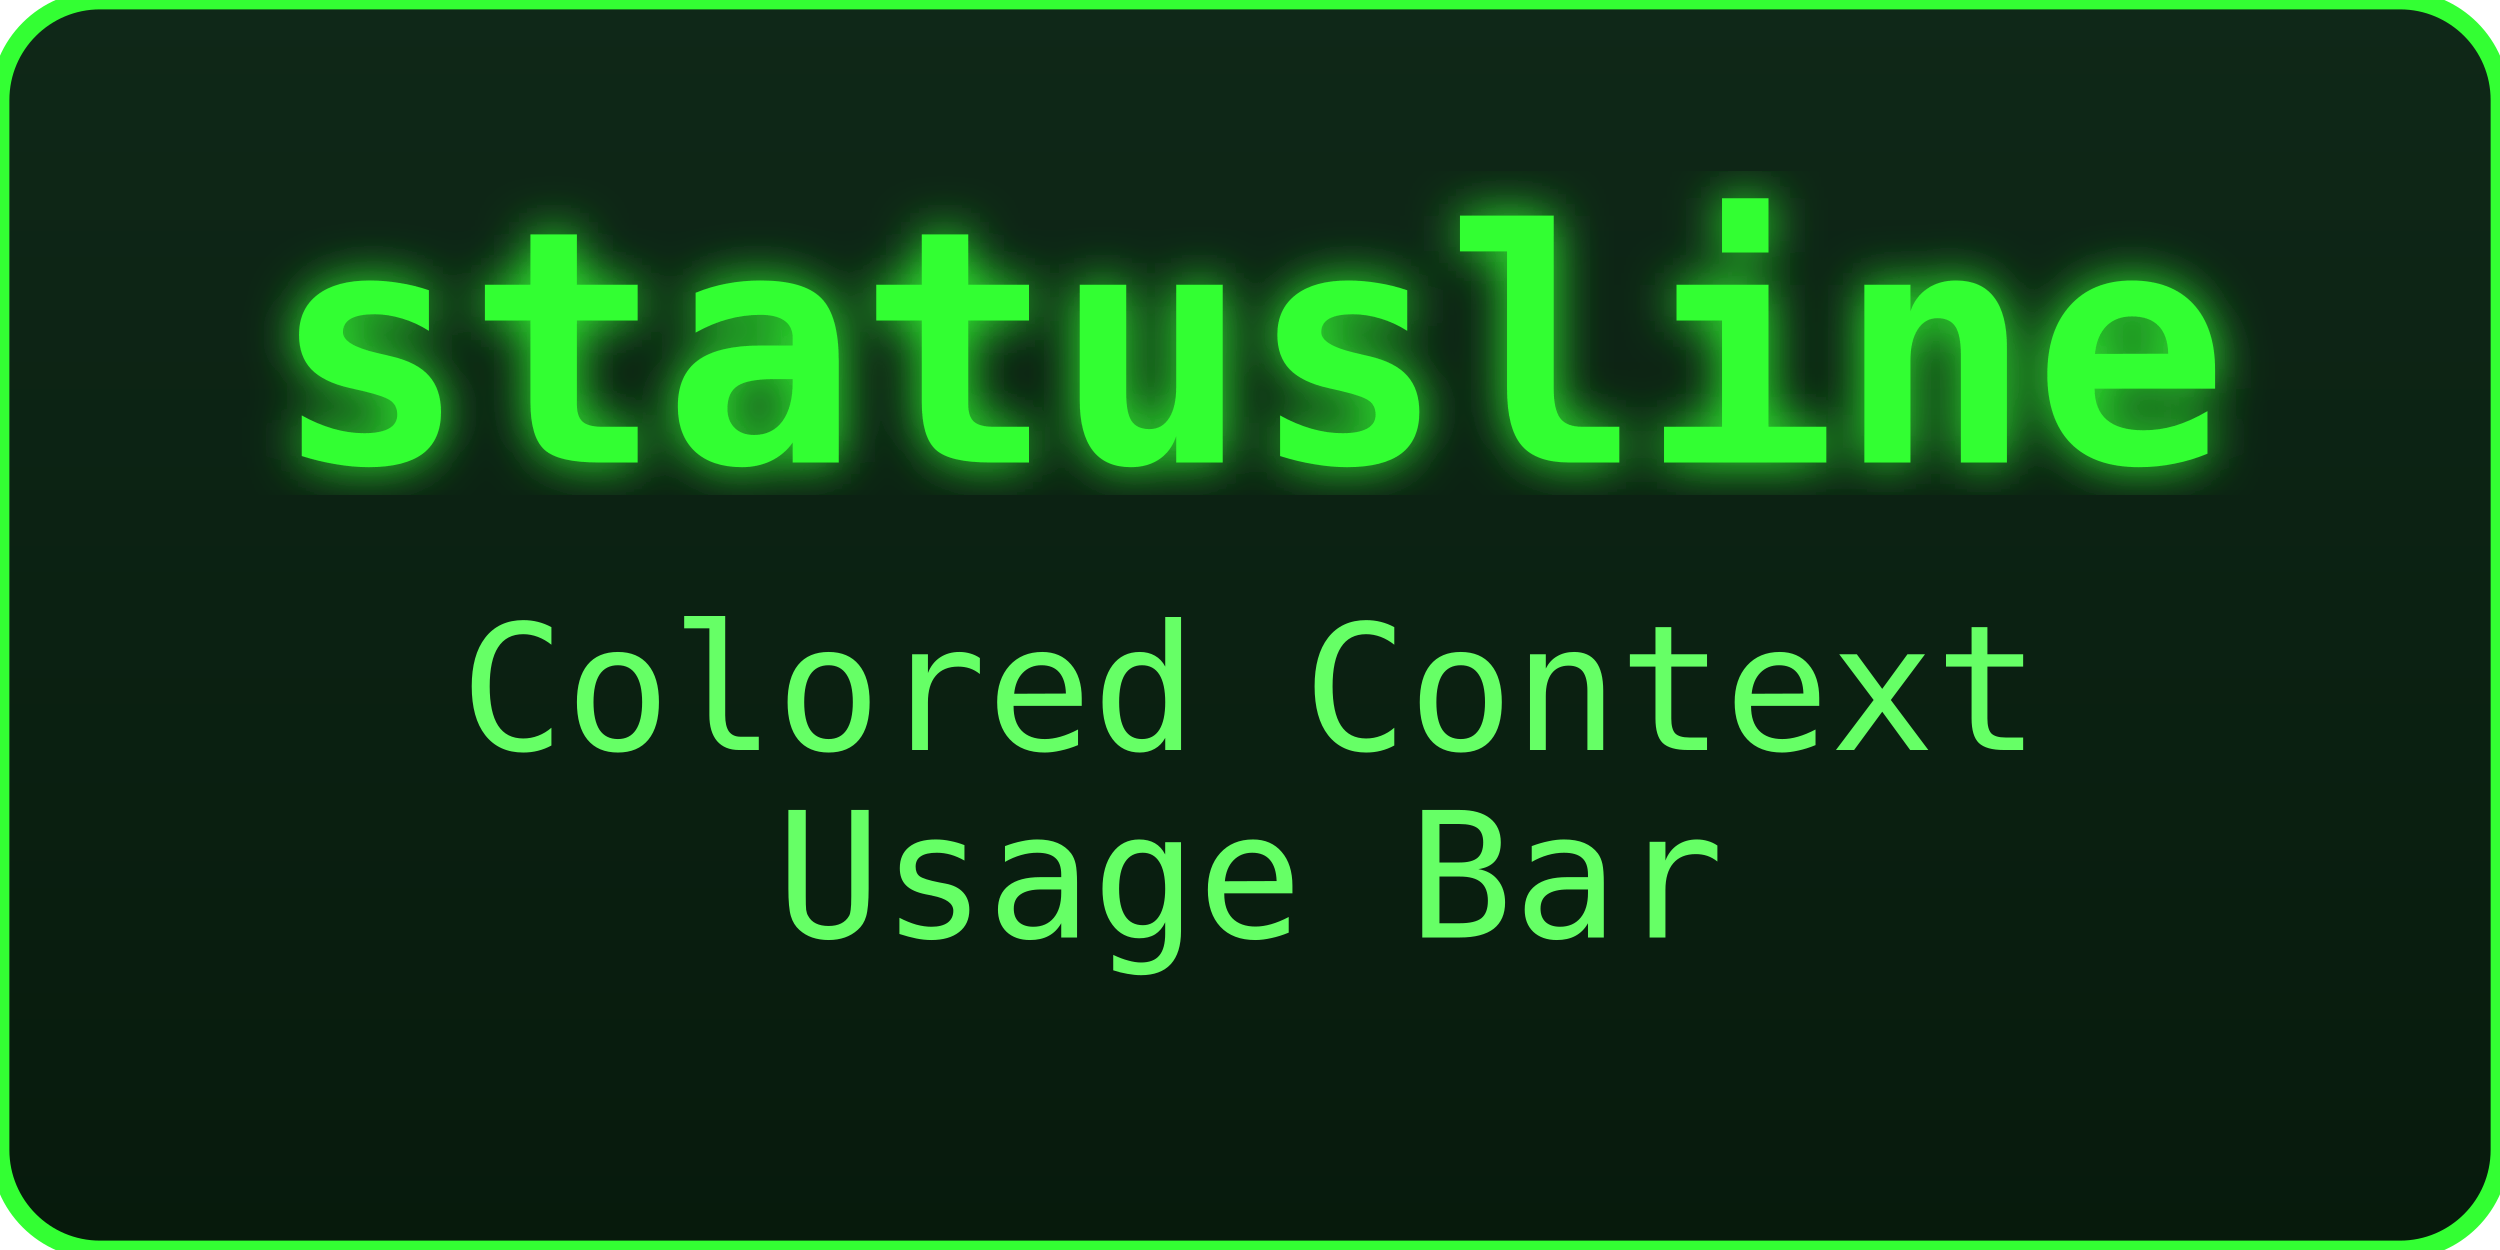
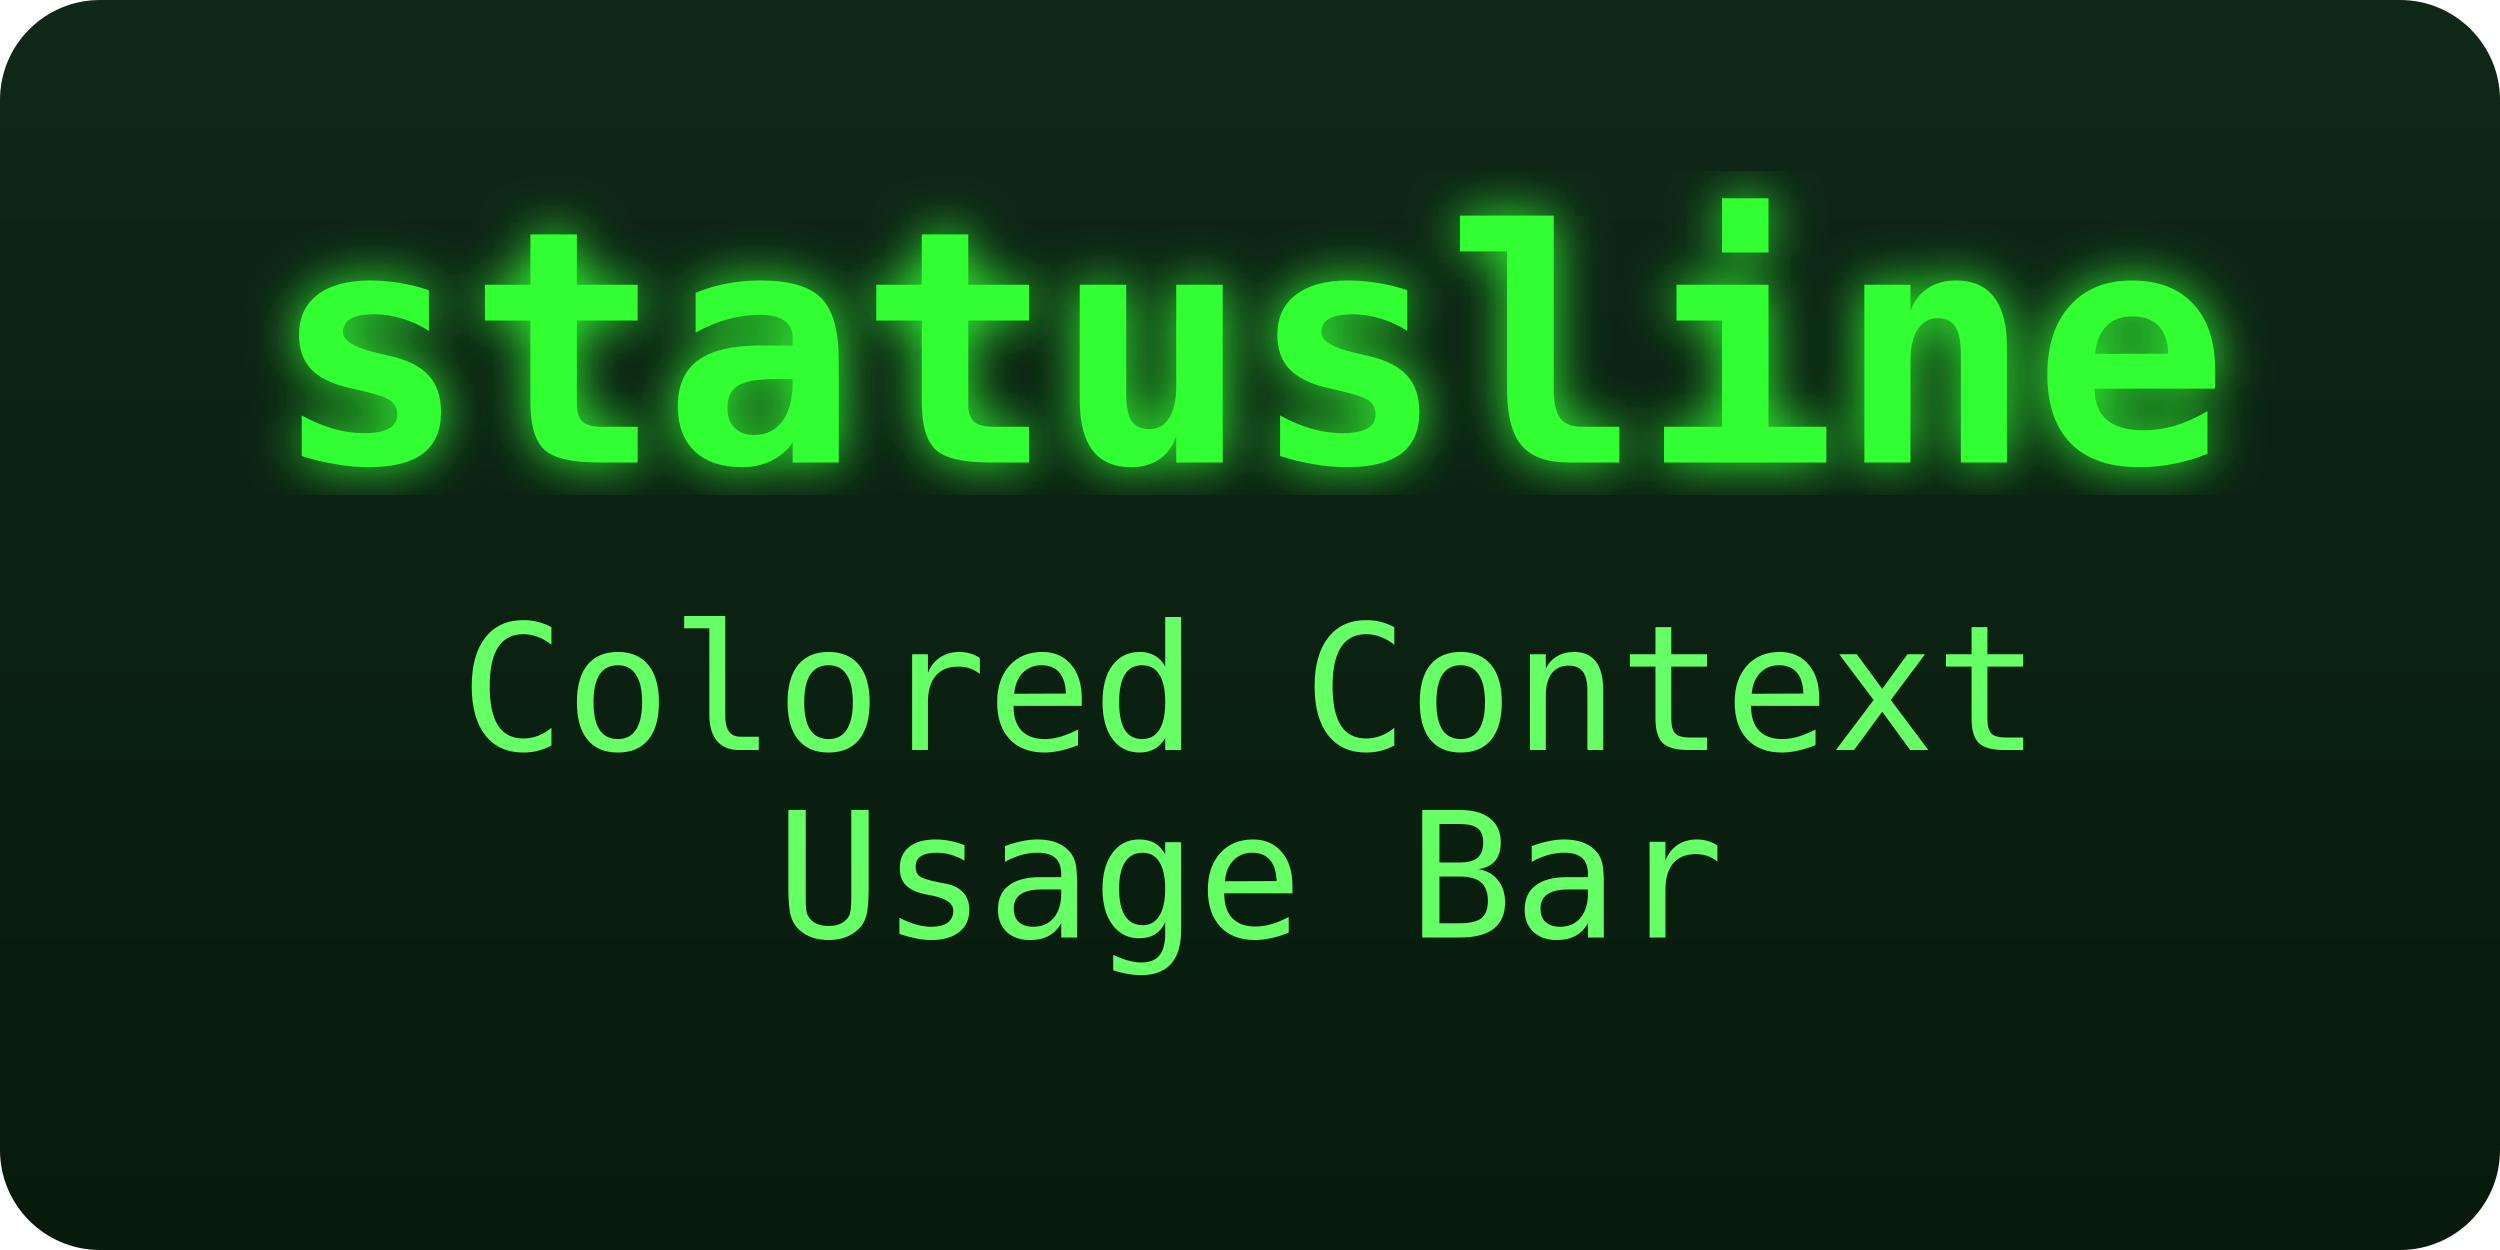
<svg xmlns="http://www.w3.org/2000/svg" width="200" height="100">
  <defs>
    <filter id="glow">
      <feGaussianBlur stdDeviation="2" result="coloredBlur" />
      <feMerge>
        <feMergeNode in="coloredBlur" />
        <feMergeNode in="SourceGraphic" />
      </feMerge>
    </filter>
    <linearGradient id="bg" x1="0%" y1="0%" x2="0%" y2="100%">
      <stop offset="0%" style="stop-color:#0f2818" />
      <stop offset="100%" style="stop-color:#071a0c" />
    </linearGradient>
  </defs>
-   <rect width="200" height="100" rx="8" fill="url(#bg)" stroke="#33ff33" stroke-width="1.5" />
+   <rect width="200" height="100" rx="8" fill="url(#bg)" />
  <text x="100" y="37" font-family="monospace" font-size="26" font-weight="bold" fill="#33ff33" text-anchor="middle" filter="url(#glow)">statusline</text>
  <text x="100" y="60" font-family="monospace" font-size="14" fill="#66ff66" text-anchor="middle">Colored Context</text>
  <text x="100" y="75" font-family="monospace" font-size="14" fill="#66ff66" text-anchor="middle">Usage Bar</text>
</svg>
